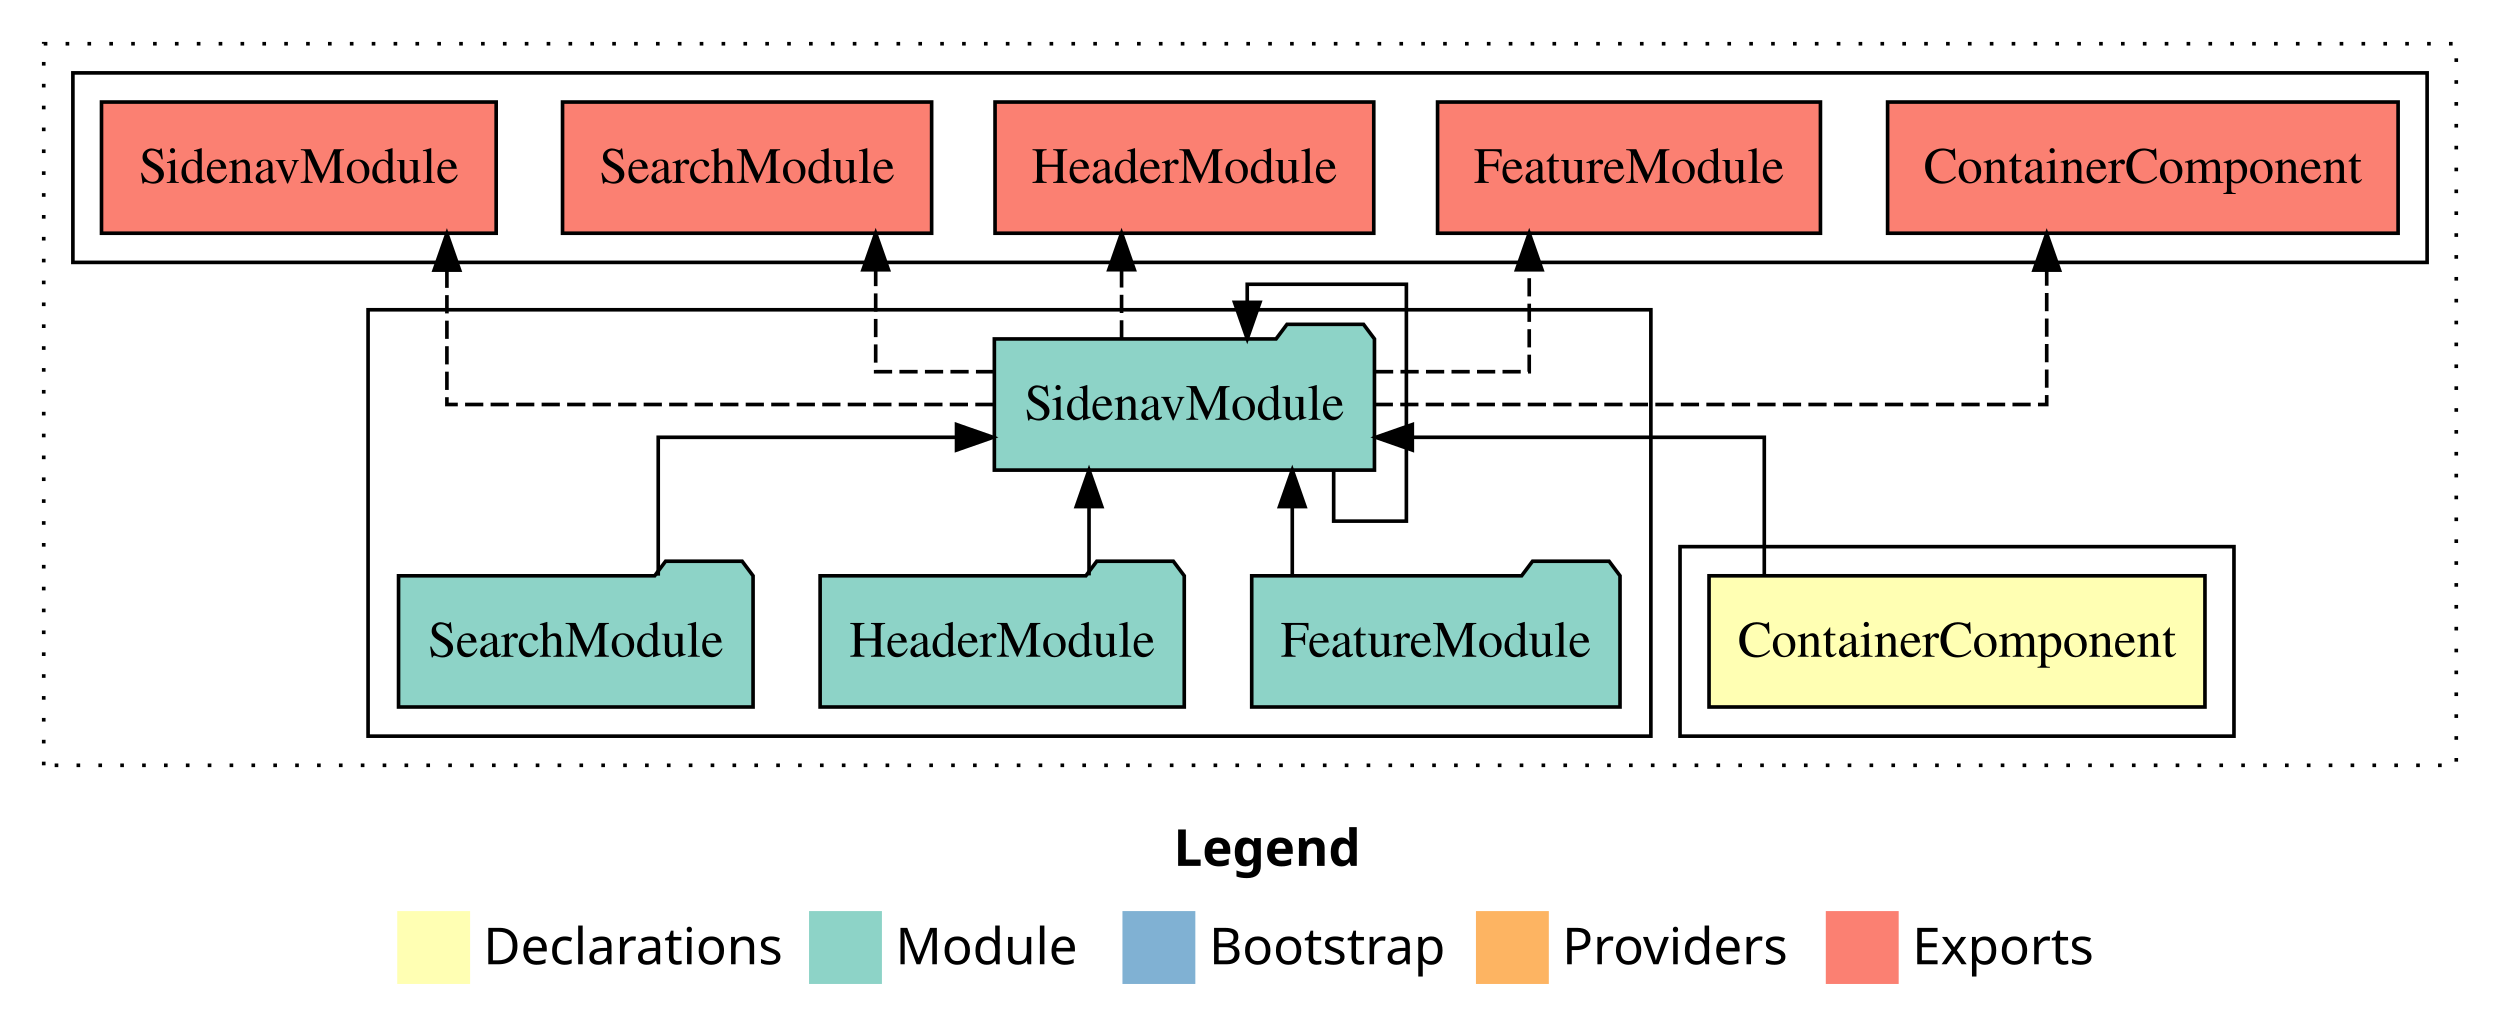
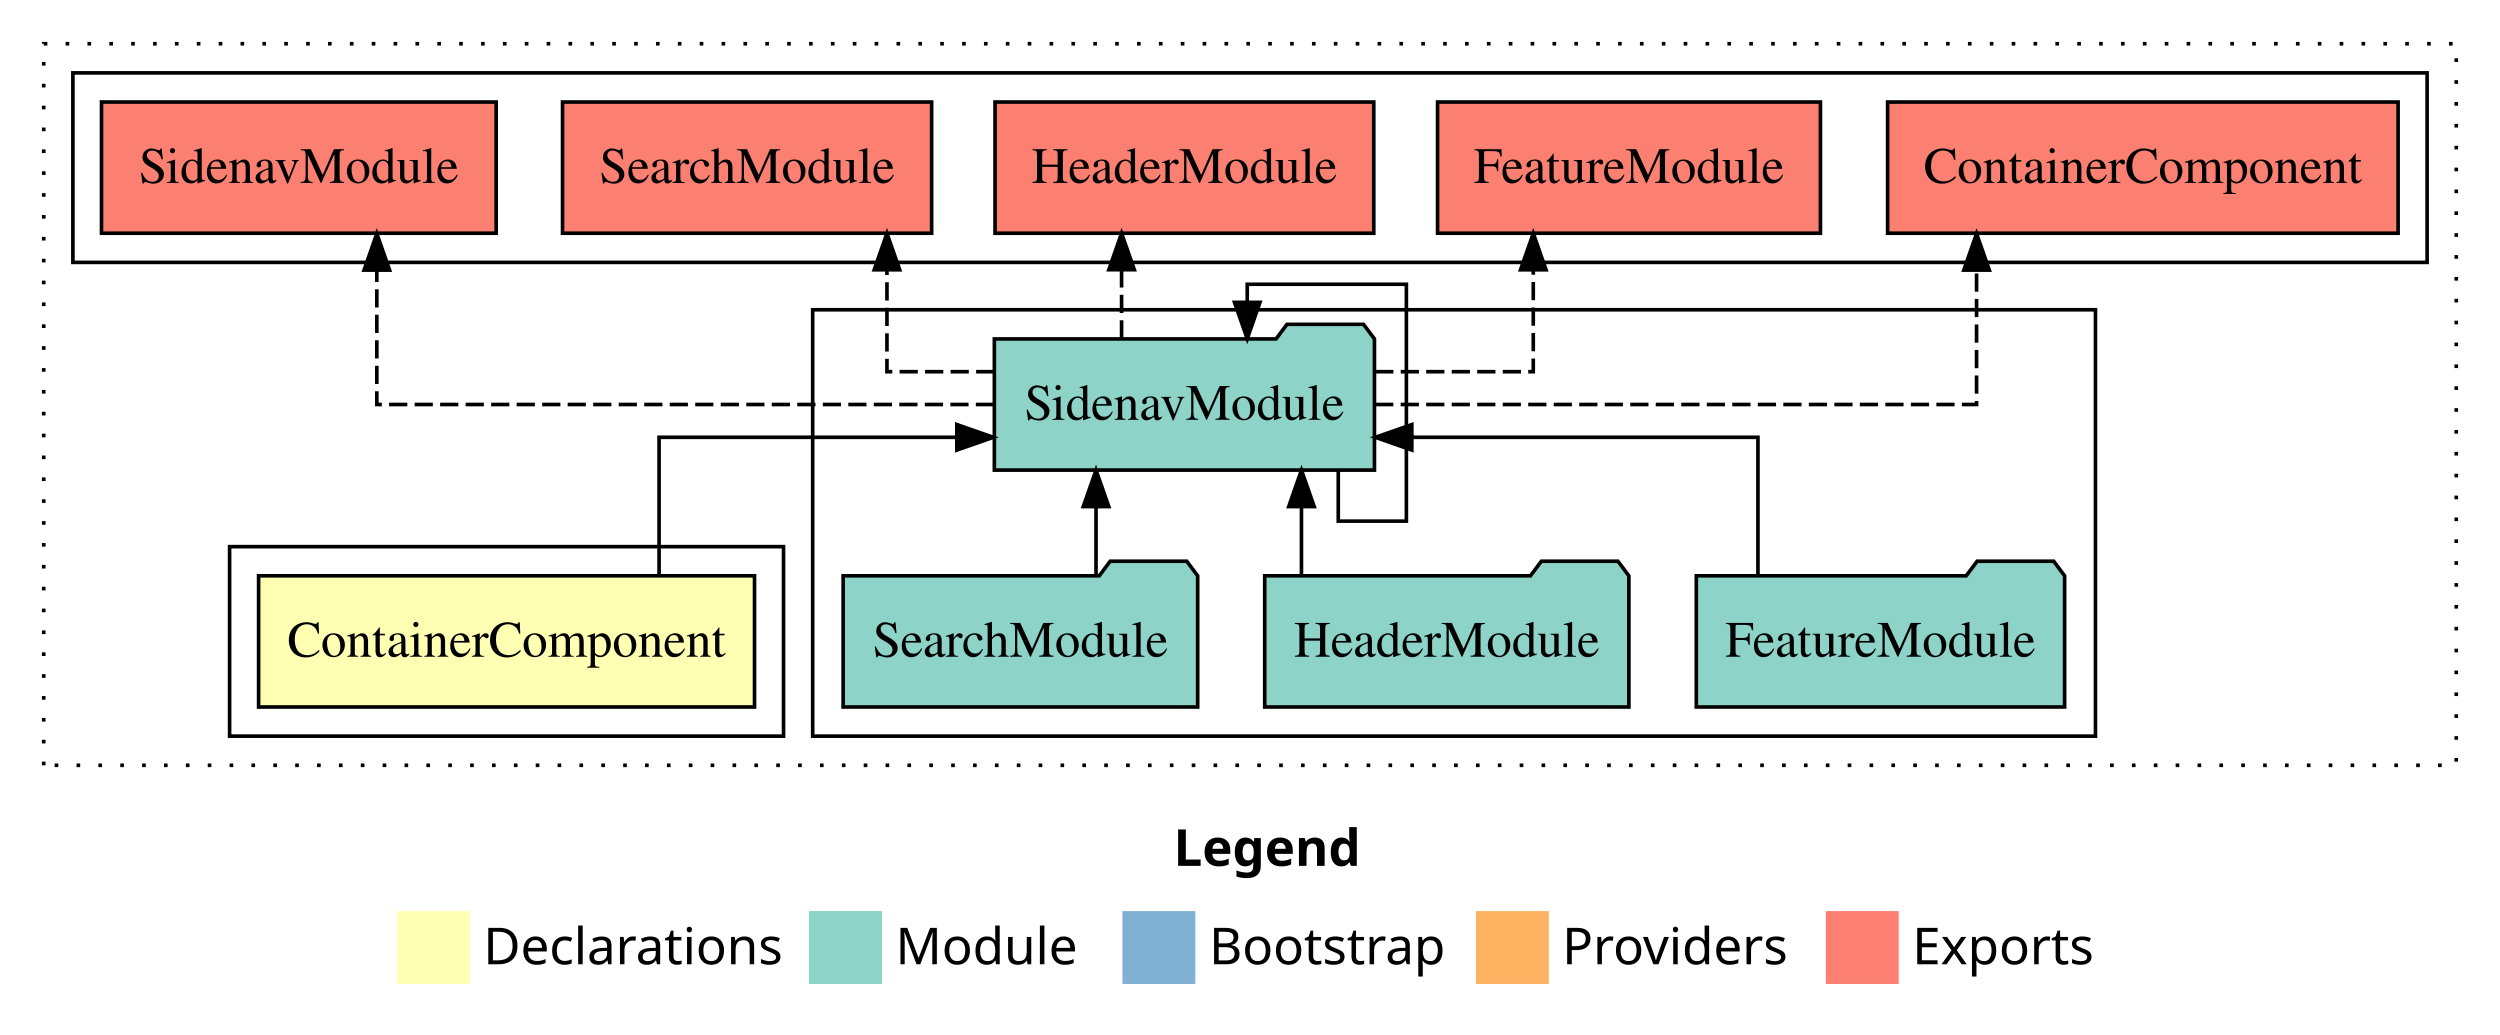
<svg xmlns="http://www.w3.org/2000/svg" width="686pt" height="284pt" viewBox="0.00 0.00 686.00 284.00">
  <g id="graph0" class="graph" transform="scale(1 1) rotate(0) translate(4 280)">
    <polygon fill="white" stroke="transparent" points="-4,4 -4,-280 682,-280 682,4 -4,4" />
    <text text-anchor="start" x="318.01" y="-42.4" font-family="sans-serif" font-weight="bold" font-size="14.00">Legend</text>
    <polygon fill="#ffffb3" stroke="transparent" points="105,-10 105,-30 125,-30 125,-10 105,-10" />
    <text text-anchor="start" x="128.63" y="-15.4" font-family="sans-serif" font-size="14.00">  Declarations</text>
    <polygon fill="#8dd3c7" stroke="transparent" points="218,-10 218,-30 238,-30 238,-10 218,-10" />
    <text text-anchor="start" x="241.73" y="-15.4" font-family="sans-serif" font-size="14.00">  Module</text>
    <polygon fill="#80b1d3" stroke="transparent" points="304,-10 304,-30 324,-30 324,-10 304,-10" />
    <text text-anchor="start" x="327.78" y="-15.4" font-family="sans-serif" font-size="14.00">  Bootstrap</text>
    <polygon fill="#fdb462" stroke="transparent" points="401,-10 401,-30 421,-30 421,-10 401,-10" />
    <text text-anchor="start" x="424.67" y="-15.4" font-family="sans-serif" font-size="14.00">  Providers</text>
    <polygon fill="#fb8072" stroke="transparent" points="497,-10 497,-30 517,-30 517,-10 497,-10" />
    <text text-anchor="start" x="520.73" y="-15.4" font-family="sans-serif" font-size="14.00">  Exports</text>
    <g id="clust1" class="cluster">
      <polygon fill="none" stroke="black" stroke-dasharray="1,5" points="8,-70 8,-268 670,-268 670,-70 8,-70" />
    </g>
-     <g id="clust2" class="cluster">
-       <polygon fill="none" stroke="black" points="457,-78 457,-130 609,-130 609,-78 457,-78" />
-     </g>
    <g id="clust5" class="cluster">
      <polygon fill="none" stroke="black" points="16,-208 16,-260 662,-260 662,-208 16,-208" />
    </g>
    <g id="clust4" class="cluster">
-       <polygon fill="none" stroke="black" points="97,-78 97,-195 449,-195 449,-78 97,-78" />
+       <polygon fill="none" stroke="black" points="219,-78 219,-195 571,-195 571,-78 219,-78" />
+     </g>
+     <g id="clust2" class="cluster">
+       <polygon fill="none" stroke="black" points="59,-78 59,-130 211,-130 211,-78 59,-78" />
    </g>
    <g id="node1" class="node">
-       <polygon fill="#ffffb3" stroke="black" points="601.04,-122 464.96,-122 464.96,-86 601.04,-86 601.04,-122" />
-       <text text-anchor="middle" x="533" y="-99.8" font-family="Times,serif" font-size="14.00">ContainerComponent</text>
+       <polygon fill="#ffffb3" stroke="black" points="203.04,-122 66.96,-122 66.96,-86 203.04,-86 203.04,-122" />
+       <text text-anchor="middle" x="135" y="-99.8" font-family="Times,serif" font-size="14.00">ContainerComponent</text>
    </g>
    <g id="node2" class="node">
      <polygon fill="#8dd3c7" stroke="black" points="373.15,-187 370.15,-191 349.15,-191 346.15,-187 268.85,-187 268.85,-151 373.15,-151 373.15,-187" />
      <text text-anchor="middle" x="321" y="-164.8" font-family="Times,serif" font-size="14.00">SidenavModule</text>
    </g>
    <g id="edge1" class="edge">
-       <path fill="none" stroke="black" d="M480.12,-122.03C480.12,-138.4 480.12,-160 480.12,-160 480.12,-160 383.54,-160 383.54,-160" />
-       <polygon fill="black" stroke="black" points="383.54,-156.5 373.54,-160 383.54,-163.5 383.54,-156.5" />
+       <path fill="none" stroke="black" d="M176.85,-122.03C176.85,-138.4 176.85,-160 176.85,-160 176.85,-160 258.55,-160 258.55,-160" />
+       <polygon fill="black" stroke="black" points="258.55,-163.5 268.55,-160 258.55,-156.5 258.55,-163.5" />
    </g>
    <g id="edge5" class="edge">
-       <path fill="none" stroke="black" d="M361.96,-150.76C361.96,-143.57 361.96,-137 361.96,-137 361.96,-137 381.91,-137 381.91,-137 381.91,-137 381.91,-202 381.91,-202 381.91,-202 338.24,-202 338.24,-202 338.24,-202 338.24,-197.04 338.24,-197.04" />
+       <path fill="none" stroke="black" d="M363.22,-150.76C363.22,-143.57 363.22,-137 363.22,-137 363.22,-137 381.91,-137 381.91,-137 381.91,-137 381.91,-202 381.91,-202 381.91,-202 338.24,-202 338.24,-202 338.24,-202 338.24,-197.04 338.24,-197.04" />
      <polygon fill="black" stroke="black" points="341.74,-197.04 338.24,-187.04 334.74,-197.04 341.74,-197.04" />
    </g>
    <g id="node6" class="node">
      <polygon fill="#fb8072" stroke="black" points="654.04,-252 513.96,-252 513.96,-216 654.04,-216 654.04,-252" />
      <text text-anchor="middle" x="584" y="-229.8" font-family="Times,serif" font-size="14.00">ContainerComponent </text>
    </g>
    <g id="edge6" class="edge">
-       <path fill="none" stroke="black" stroke-dasharray="5,2" d="M373.22,-169C442.9,-169 557.62,-169 557.62,-169 557.62,-169 557.62,-205.89 557.62,-205.89" />
-       <polygon fill="black" stroke="black" points="554.13,-205.89 557.62,-215.89 561.13,-205.89 554.13,-205.89" />
+       <path fill="none" stroke="black" stroke-dasharray="5,2" d="M373.34,-169C437.66,-169 538.37,-169 538.37,-169 538.37,-169 538.37,-205.89 538.37,-205.89" />
+       <polygon fill="black" stroke="black" points="534.87,-205.89 538.37,-215.89 541.87,-205.89 534.87,-205.89" />
    </g>
    <g id="node7" class="node">
      <polygon fill="#fb8072" stroke="black" points="495.53,-252 390.47,-252 390.47,-216 495.53,-216 495.53,-252" />
      <text text-anchor="middle" x="443" y="-229.8" font-family="Times,serif" font-size="14.00">FeatureModule </text>
    </g>
    <g id="edge7" class="edge">
-       <path fill="none" stroke="black" stroke-dasharray="5,2" d="M373.29,-178C395.18,-178 415.62,-178 415.62,-178 415.62,-178 415.62,-205.97 415.62,-205.97" />
-       <polygon fill="black" stroke="black" points="412.13,-205.97 415.62,-215.97 419.13,-205.97 412.13,-205.97" />
+       <path fill="none" stroke="black" stroke-dasharray="5,2" d="M373.35,-178C395.7,-178 416.73,-178 416.73,-178 416.73,-178 416.73,-205.97 416.73,-205.97" />
+       <polygon fill="black" stroke="black" points="413.23,-205.97 416.73,-215.97 420.23,-205.97 413.23,-205.97" />
    </g>
    <g id="node8" class="node">
      <polygon fill="#fb8072" stroke="black" points="372.96,-252 269.04,-252 269.04,-216 372.96,-216 372.96,-252" />
      <text text-anchor="middle" x="321" y="-229.8" font-family="Times,serif" font-size="14.00">HeaderModule </text>
    </g>
    <g id="edge8" class="edge">
      <path fill="none" stroke="black" stroke-dasharray="5,2" d="M303.76,-187.11C303.76,-187.11 303.76,-205.99 303.76,-205.99" />
      <polygon fill="black" stroke="black" points="300.26,-205.99 303.76,-215.99 307.26,-205.99 300.26,-205.99" />
    </g>
    <g id="node9" class="node">
      <polygon fill="#fb8072" stroke="black" points="251.64,-252 150.36,-252 150.36,-216 251.64,-216 251.64,-252" />
      <text text-anchor="middle" x="201" y="-229.8" font-family="Times,serif" font-size="14.00">SearchModule </text>
    </g>
    <g id="edge9" class="edge">
-       <path fill="none" stroke="black" stroke-dasharray="5,2" d="M268.8,-178C251.37,-178 236.29,-178 236.29,-178 236.29,-178 236.29,-205.97 236.29,-205.97" />
-       <polygon fill="black" stroke="black" points="232.79,-205.97 236.29,-215.97 239.79,-205.97 232.79,-205.97" />
+       <path fill="none" stroke="black" stroke-dasharray="5,2" d="M268.84,-178C252.85,-178 239.38,-178 239.38,-178 239.38,-178 239.38,-205.97 239.38,-205.97" />
+       <polygon fill="black" stroke="black" points="235.88,-205.97 239.38,-215.97 242.88,-205.97 235.88,-205.97" />
    </g>
    <g id="node10" class="node">
      <polygon fill="#fb8072" stroke="black" points="132.15,-252 23.85,-252 23.85,-216 132.15,-216 132.15,-252" />
      <text text-anchor="middle" x="78" y="-229.8" font-family="Times,serif" font-size="14.00">SidenavModule </text>
    </g>
    <g id="edge10" class="edge">
-       <path fill="none" stroke="black" stroke-dasharray="5,2" d="M268.62,-169C208.66,-169 118.63,-169 118.63,-169 118.63,-169 118.63,-205.89 118.63,-205.89" />
-       <polygon fill="black" stroke="black" points="115.13,-205.89 118.63,-215.89 122.13,-205.89 115.13,-205.89" />
+       <path fill="none" stroke="black" stroke-dasharray="5,2" d="M268.77,-169C203.25,-169 99.4,-169 99.4,-169 99.4,-169 99.4,-205.89 99.4,-205.89" />
+       <polygon fill="black" stroke="black" points="95.9,-205.89 99.4,-215.89 102.9,-205.89 95.9,-205.89" />
    </g>
    <g id="node3" class="node">
-       <polygon fill="#8dd3c7" stroke="black" points="440.53,-122 437.53,-126 416.53,-126 413.53,-122 339.47,-122 339.47,-86 440.53,-86 440.53,-122" />
-       <text text-anchor="middle" x="390" y="-99.8" font-family="Times,serif" font-size="14.00">FeatureModule</text>
+       <polygon fill="#8dd3c7" stroke="black" points="562.53,-122 559.53,-126 538.53,-126 535.53,-122 461.47,-122 461.47,-86 562.53,-86 562.53,-122" />
+       <text text-anchor="middle" x="512" y="-99.8" font-family="Times,serif" font-size="14.00">FeatureModule</text>
    </g>
    <g id="edge2" class="edge">
-       <path fill="none" stroke="black" d="M350.6,-122.11C350.6,-122.11 350.6,-140.99 350.6,-140.99" />
-       <polygon fill="black" stroke="black" points="347.1,-140.99 350.6,-150.99 354.1,-140.99 347.1,-140.99" />
+       <path fill="none" stroke="black" d="M478.38,-122.03C478.38,-138.4 478.38,-160 478.38,-160 478.38,-160 383.4,-160 383.4,-160" />
+       <polygon fill="black" stroke="black" points="383.4,-156.5 373.4,-160 383.4,-163.5 383.4,-156.5" />
    </g>
    <g id="node4" class="node">
-       <polygon fill="#8dd3c7" stroke="black" points="320.96,-122 317.96,-126 296.96,-126 293.96,-122 221.04,-122 221.04,-86 320.96,-86 320.96,-122" />
-       <text text-anchor="middle" x="271" y="-99.8" font-family="Times,serif" font-size="14.00">HeaderModule</text>
+       <polygon fill="#8dd3c7" stroke="black" points="442.96,-122 439.96,-126 418.96,-126 415.96,-122 343.04,-122 343.04,-86 442.96,-86 442.96,-122" />
+       <text text-anchor="middle" x="393" y="-99.8" font-family="Times,serif" font-size="14.00">HeaderModule</text>
    </g>
    <g id="edge3" class="edge">
-       <path fill="none" stroke="black" d="M294.83,-122.11C294.83,-122.11 294.83,-140.99 294.83,-140.99" />
-       <polygon fill="black" stroke="black" points="291.33,-140.99 294.83,-150.99 298.33,-140.99 291.33,-140.99" />
+       <path fill="none" stroke="black" d="M353.12,-122.11C353.12,-122.11 353.12,-140.99 353.12,-140.99" />
+       <polygon fill="black" stroke="black" points="349.62,-140.99 353.12,-150.99 356.62,-140.99 349.62,-140.99" />
    </g>
    <g id="node5" class="node">
-       <polygon fill="#8dd3c7" stroke="black" points="202.64,-122 199.64,-126 178.64,-126 175.64,-122 105.36,-122 105.36,-86 202.64,-86 202.64,-122" />
-       <text text-anchor="middle" x="154" y="-99.8" font-family="Times,serif" font-size="14.00">SearchModule</text>
+       <polygon fill="#8dd3c7" stroke="black" points="324.64,-122 321.64,-126 300.64,-126 297.64,-122 227.36,-122 227.36,-86 324.64,-86 324.64,-122" />
+       <text text-anchor="middle" x="276" y="-99.8" font-family="Times,serif" font-size="14.00">SearchModule</text>
    </g>
    <g id="edge4" class="edge">
-       <path fill="none" stroke="black" d="M176.62,-122.03C176.62,-138.4 176.62,-160 176.62,-160 176.62,-160 258.47,-160 258.47,-160" />
-       <polygon fill="black" stroke="black" points="258.47,-163.5 268.47,-160 258.47,-156.5 258.47,-163.5" />
+       <path fill="none" stroke="black" d="M296.75,-122.11C296.75,-122.11 296.75,-140.99 296.75,-140.99" />
+       <polygon fill="black" stroke="black" points="293.25,-140.99 296.75,-150.99 300.25,-140.99 293.25,-140.99" />
    </g>
  </g>
</svg>
